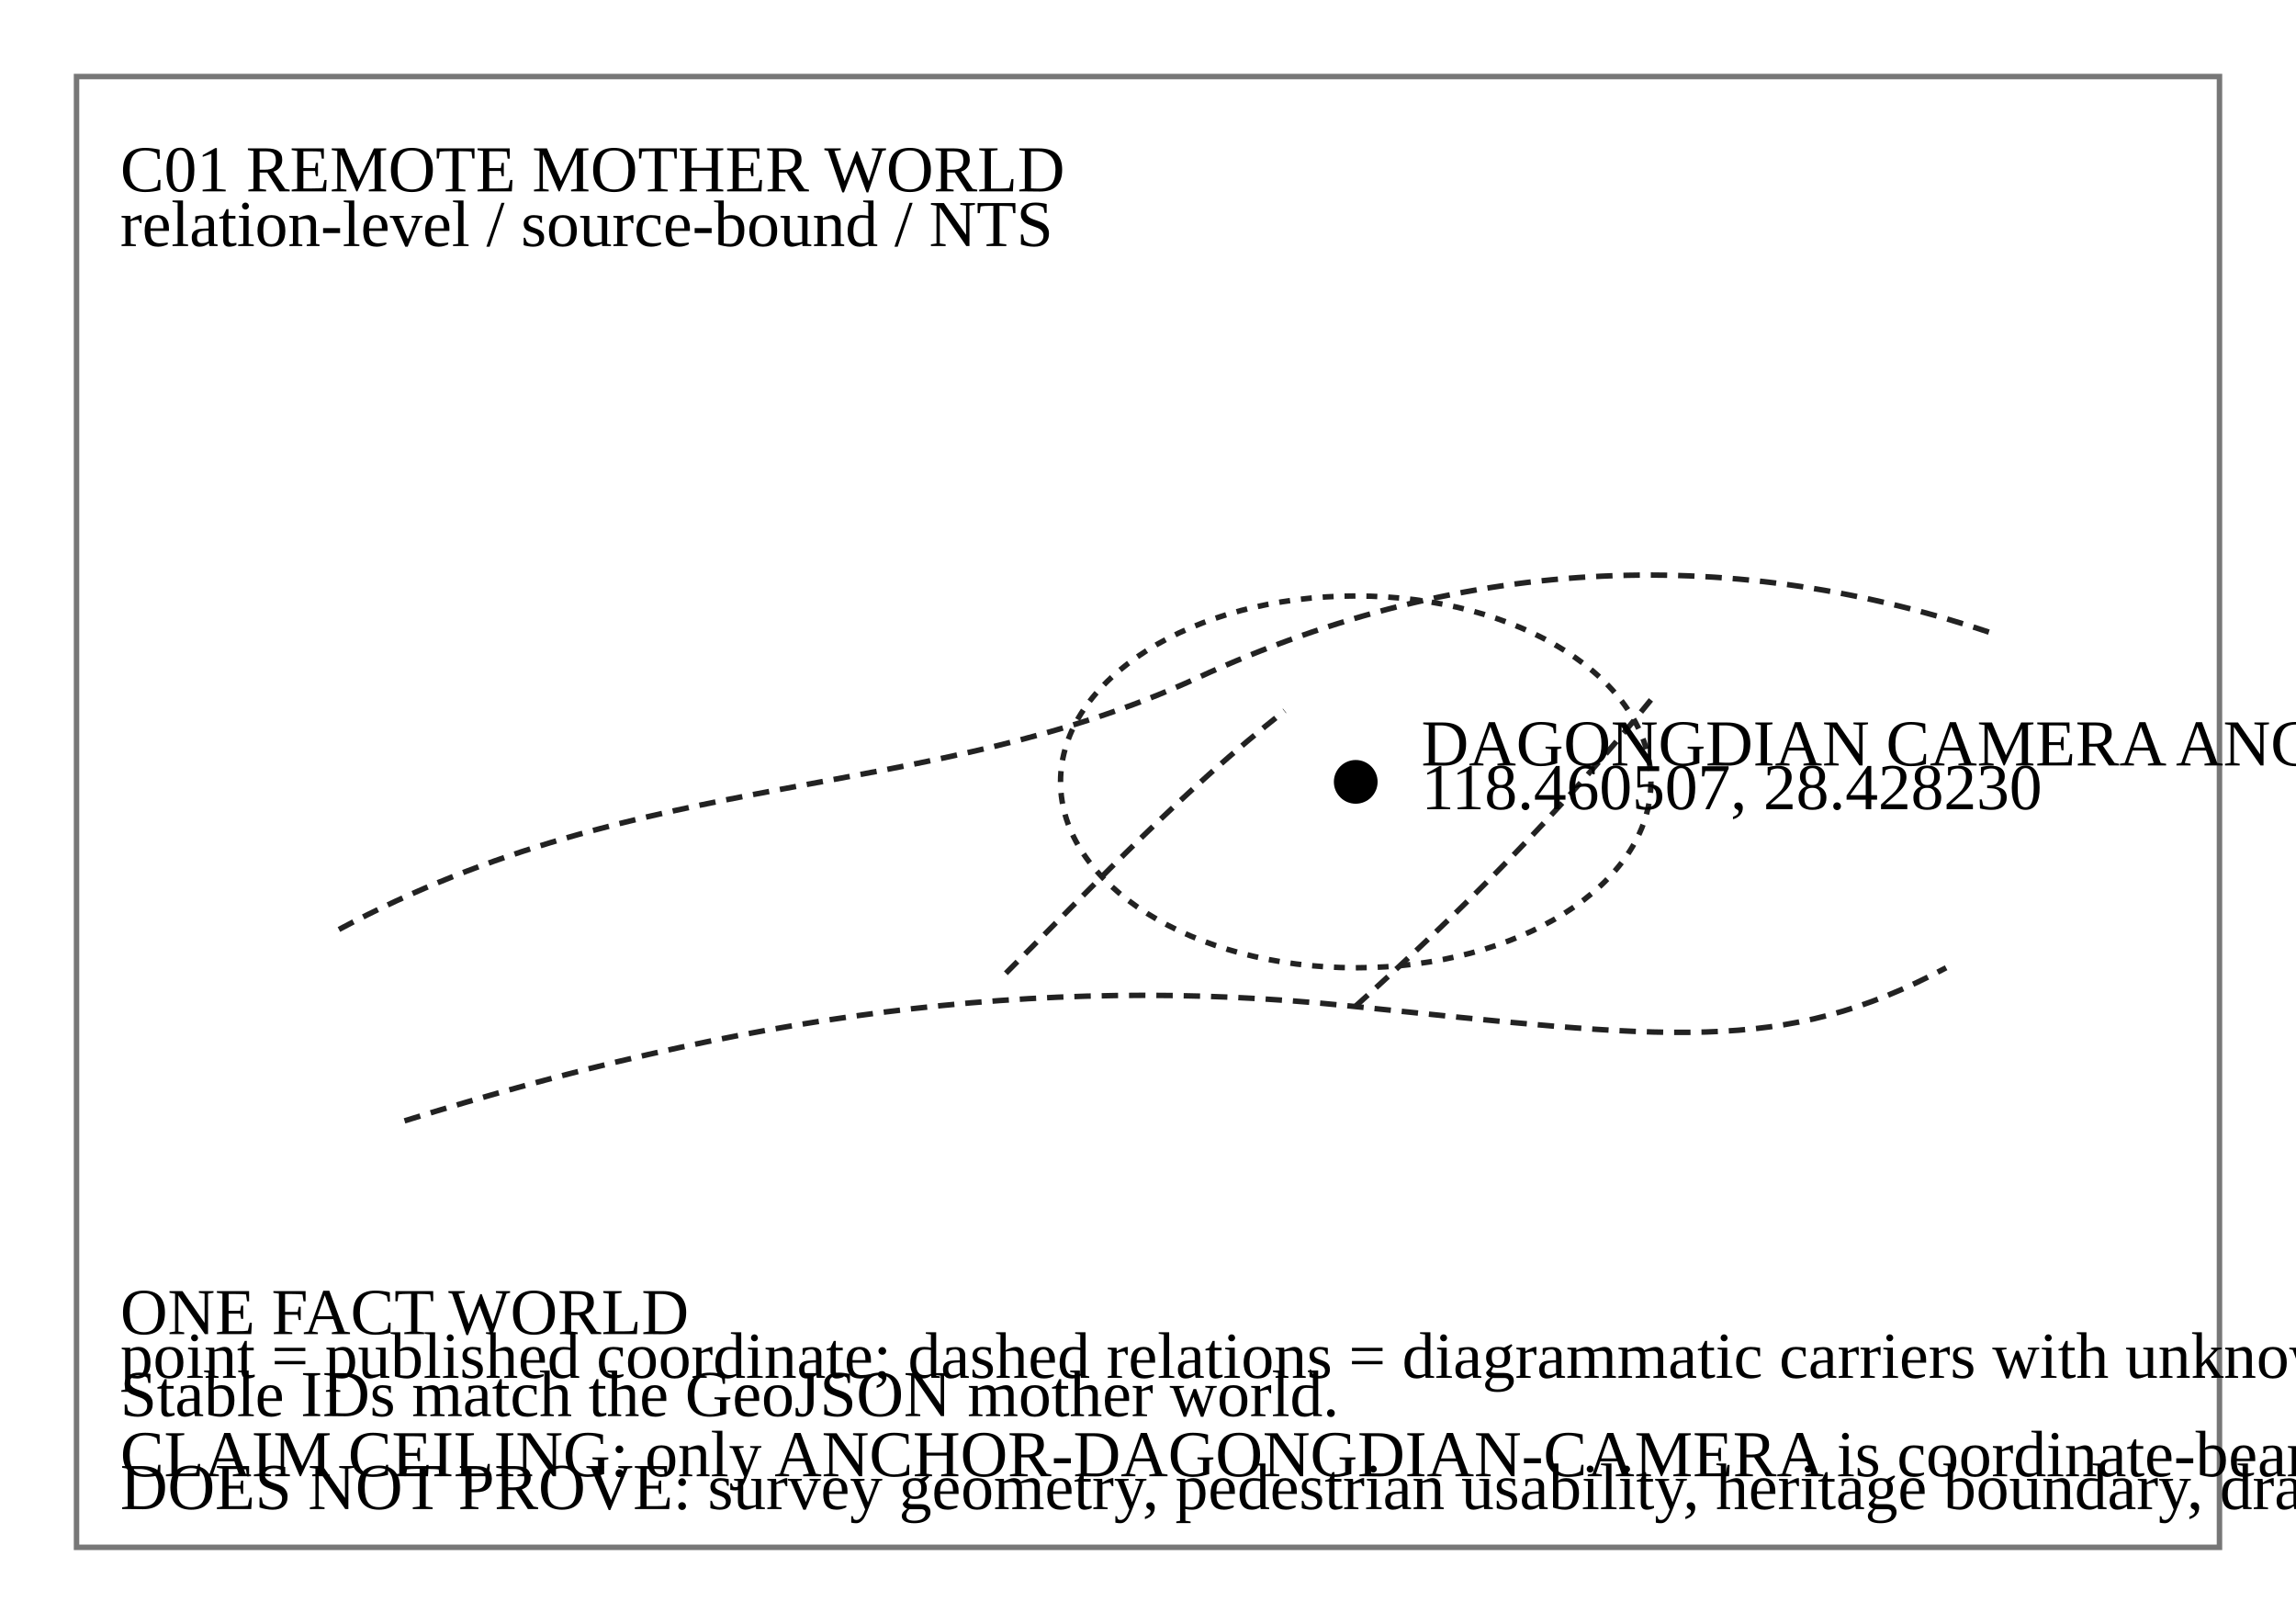
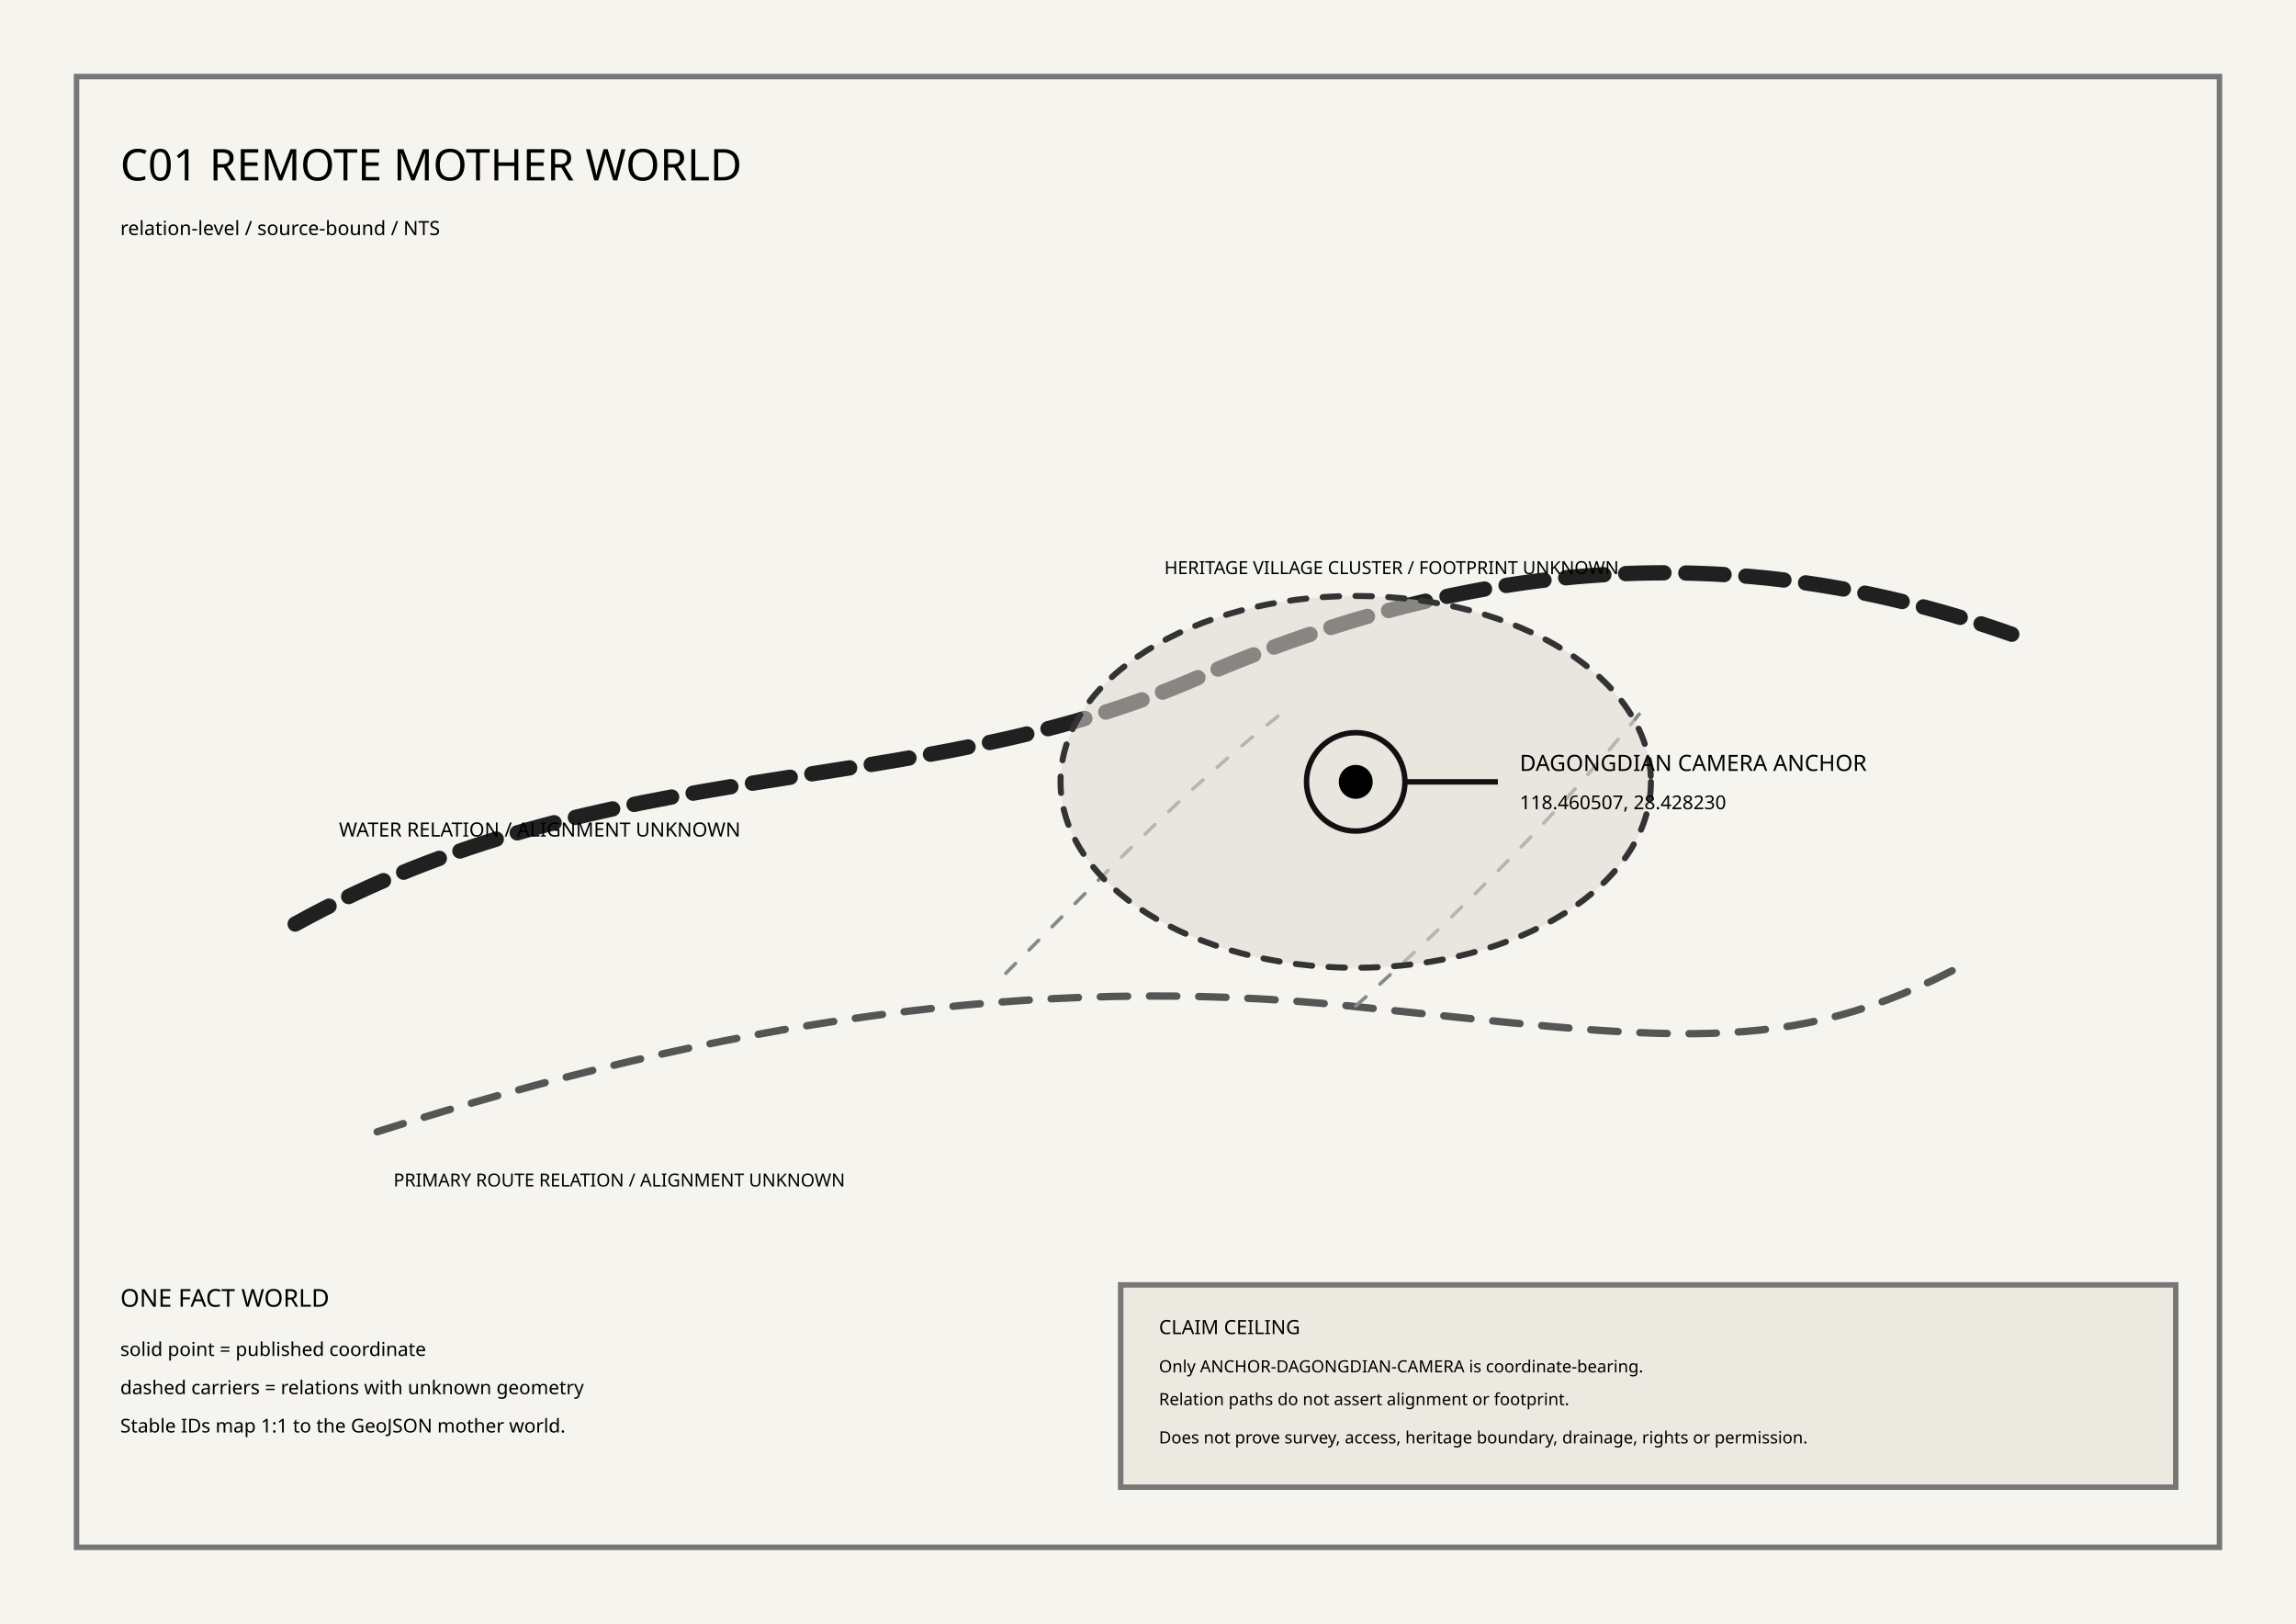
<svg xmlns="http://www.w3.org/2000/svg" width="420mm" height="297mm" viewBox="0 0 420 297">
-   <g id="L00-FRAME">
+   <rect width="420" height="297" fill="#f6f4ef" />
+   <g id="L00-FRAME" font-family="sans-serif">
    <rect x="14" y="14" width="392" height="269" fill="none" stroke="#777" />
-     <text x="22" y="35">C01 REMOTE MOTHER WORLD</text>
-     <text x="22" y="45">relation-level / source-bound / NTS</text>
+     <text x="22" y="33" font-size="8">C01 REMOTE MOTHER WORLD</text>
+     <text x="22" y="43" font-size="3.6">relation-level / source-bound / NTS</text>
  </g>
-   <g id="L10-RELATIONS" fill="none" stroke="#222">
-     <path id="REL-WATER-01" stroke-dasharray="3 2" d="M62 170 C118 140 169 147 219 124 S318 100 365 116" />
-     <path id="REL-ROUTE-PRIMARY-01" stroke-dasharray="3 2" d="M74 205 C135 186 189 178 247 184 S326 193 356 177" />
-     <path id="REL-ROUTE-SECONDARY-01" stroke-dasharray="3 2" d="M184 178 C202 160 216 145 235 130" />
-     <path id="REL-ROUTE-SECONDARY-02" stroke-dasharray="3 2" d="M248 184 C268 166 285 149 302 128" />
-     <ellipse id="REL-CLUSTER-01" cx="248" cy="143" rx="54" ry="34" stroke-dasharray="2 2" />
+   <g id="L10-RELATIONS" fill="none" stroke-linecap="round">
+     <path id="REL-WATER-01" stroke="#202020" stroke-width="2.8" stroke-dasharray="7 4" d="M54 169 C112 137 166 147 219 124 S320 99 368 116" />
+     <path id="REL-ROUTE-PRIMARY-01" stroke="#555" stroke-width="1.35" stroke-dasharray="5 4" d="M69 207 C132 187 189 178 247 184 S327 194 360 176" />
+     <path id="REL-ROUTE-SECONDARY-01" stroke="#888" stroke-width="0.65" stroke-dasharray="2.5 3.5" d="M184 178 C202 160 216 145 235 130" />
+     <path id="REL-ROUTE-SECONDARY-02" stroke="#888" stroke-width="0.65" stroke-dasharray="2.5 3.5" d="M248 184 C268 166 285 149 302 128" />
+     <ellipse id="REL-CLUSTER-01" cx="248" cy="143" rx="54" ry="34" fill="#dedbd3" fill-opacity="0.55" stroke="#333" stroke-width="1.1" stroke-dasharray="3 3" />
  </g>
-   <g id="L20-ANCHOR">
-     <circle id="ANCHOR-DAGONGDIAN-CAMERA" cx="248" cy="143" r="4" />
-     <text x="260" y="140">DAGONGDIAN CAMERA ANCHOR</text>
-     <text x="260" y="148">118.460507, 28.428230</text>
+   <g id="L15-RELATION-LABELS" font-family="sans-serif">
+     <text x="62" y="153" font-size="3.6">WATER RELATION / ALIGNMENT UNKNOWN</text>
+     <text x="72" y="217" font-size="3.3">PRIMARY ROUTE RELATION / ALIGNMENT UNKNOWN</text>
+     <text x="213" y="105" font-size="3.3">HERITAGE VILLAGE CLUSTER / FOOTPRINT UNKNOWN</text>
  </g>
-   <g id="L30-LEGEND">
-     <text x="22" y="244">ONE FACT WORLD</text>
-     <text x="22" y="252">point = published coordinate; dashed relations = diagrammatic carriers with unknown geometry</text>
-     <text x="22" y="259">Stable IDs match the GeoJSON mother world.</text>
+   <g id="L20-ANCHOR" font-family="sans-serif">
+     <circle cx="248" cy="143" r="9" fill="none" stroke="#111" />
+     <circle id="ANCHOR-DAGONGDIAN-CAMERA" cx="248" cy="143" r="3.1" />
+     <path d="M257 143 H274" stroke="#111" />
+     <text x="278" y="141" font-size="4.1">DAGONGDIAN CAMERA ANCHOR</text>
+     <text x="278" y="148" font-size="3.5">118.460507, 28.428230</text>
  </g>
-   <g id="L40-CLAIM-CEILING">
-     <text x="22" y="270">CLAIM CEILING: only ANCHOR-DAGONGDIAN-CAMERA is coordinate-bearing; relation paths do not assert alignment or footprint.</text>
-     <text x="22" y="276">DOES NOT PROVE: survey geometry, pedestrian usability, heritage boundary, drainage, property rights, implementation permission.</text>
+   <g id="L30-LEGEND" font-family="sans-serif">
+     <text x="22" y="239" font-size="4.5">ONE FACT WORLD</text>
+     <text x="22" y="248" font-size="3.5">solid point = published coordinate</text>
+     <text x="22" y="255" font-size="3.5">dashed carriers = relations with unknown geometry</text>
+     <text x="22" y="262" font-size="3.5">Stable IDs map 1:1 to the GeoJSON mother world.</text>
+   </g>
+   <g id="L40-CLAIM-CEILING" font-family="sans-serif">
+     <rect x="205" y="235" width="193" height="37" fill="#ece9e1" stroke="#777" />
+     <text x="212" y="244" font-size="3.6">CLAIM CEILING</text>
+     <text x="212" y="251" font-size="3.1">Only ANCHOR-DAGONGDIAN-CAMERA is coordinate-bearing.</text>
+     <text x="212" y="257" font-size="3.1">Relation paths do not assert alignment or footprint.</text>
+     <text x="212" y="264" font-size="3.1">Does not prove survey, access, heritage boundary, drainage, rights or permission.</text>
  </g>
</svg>
